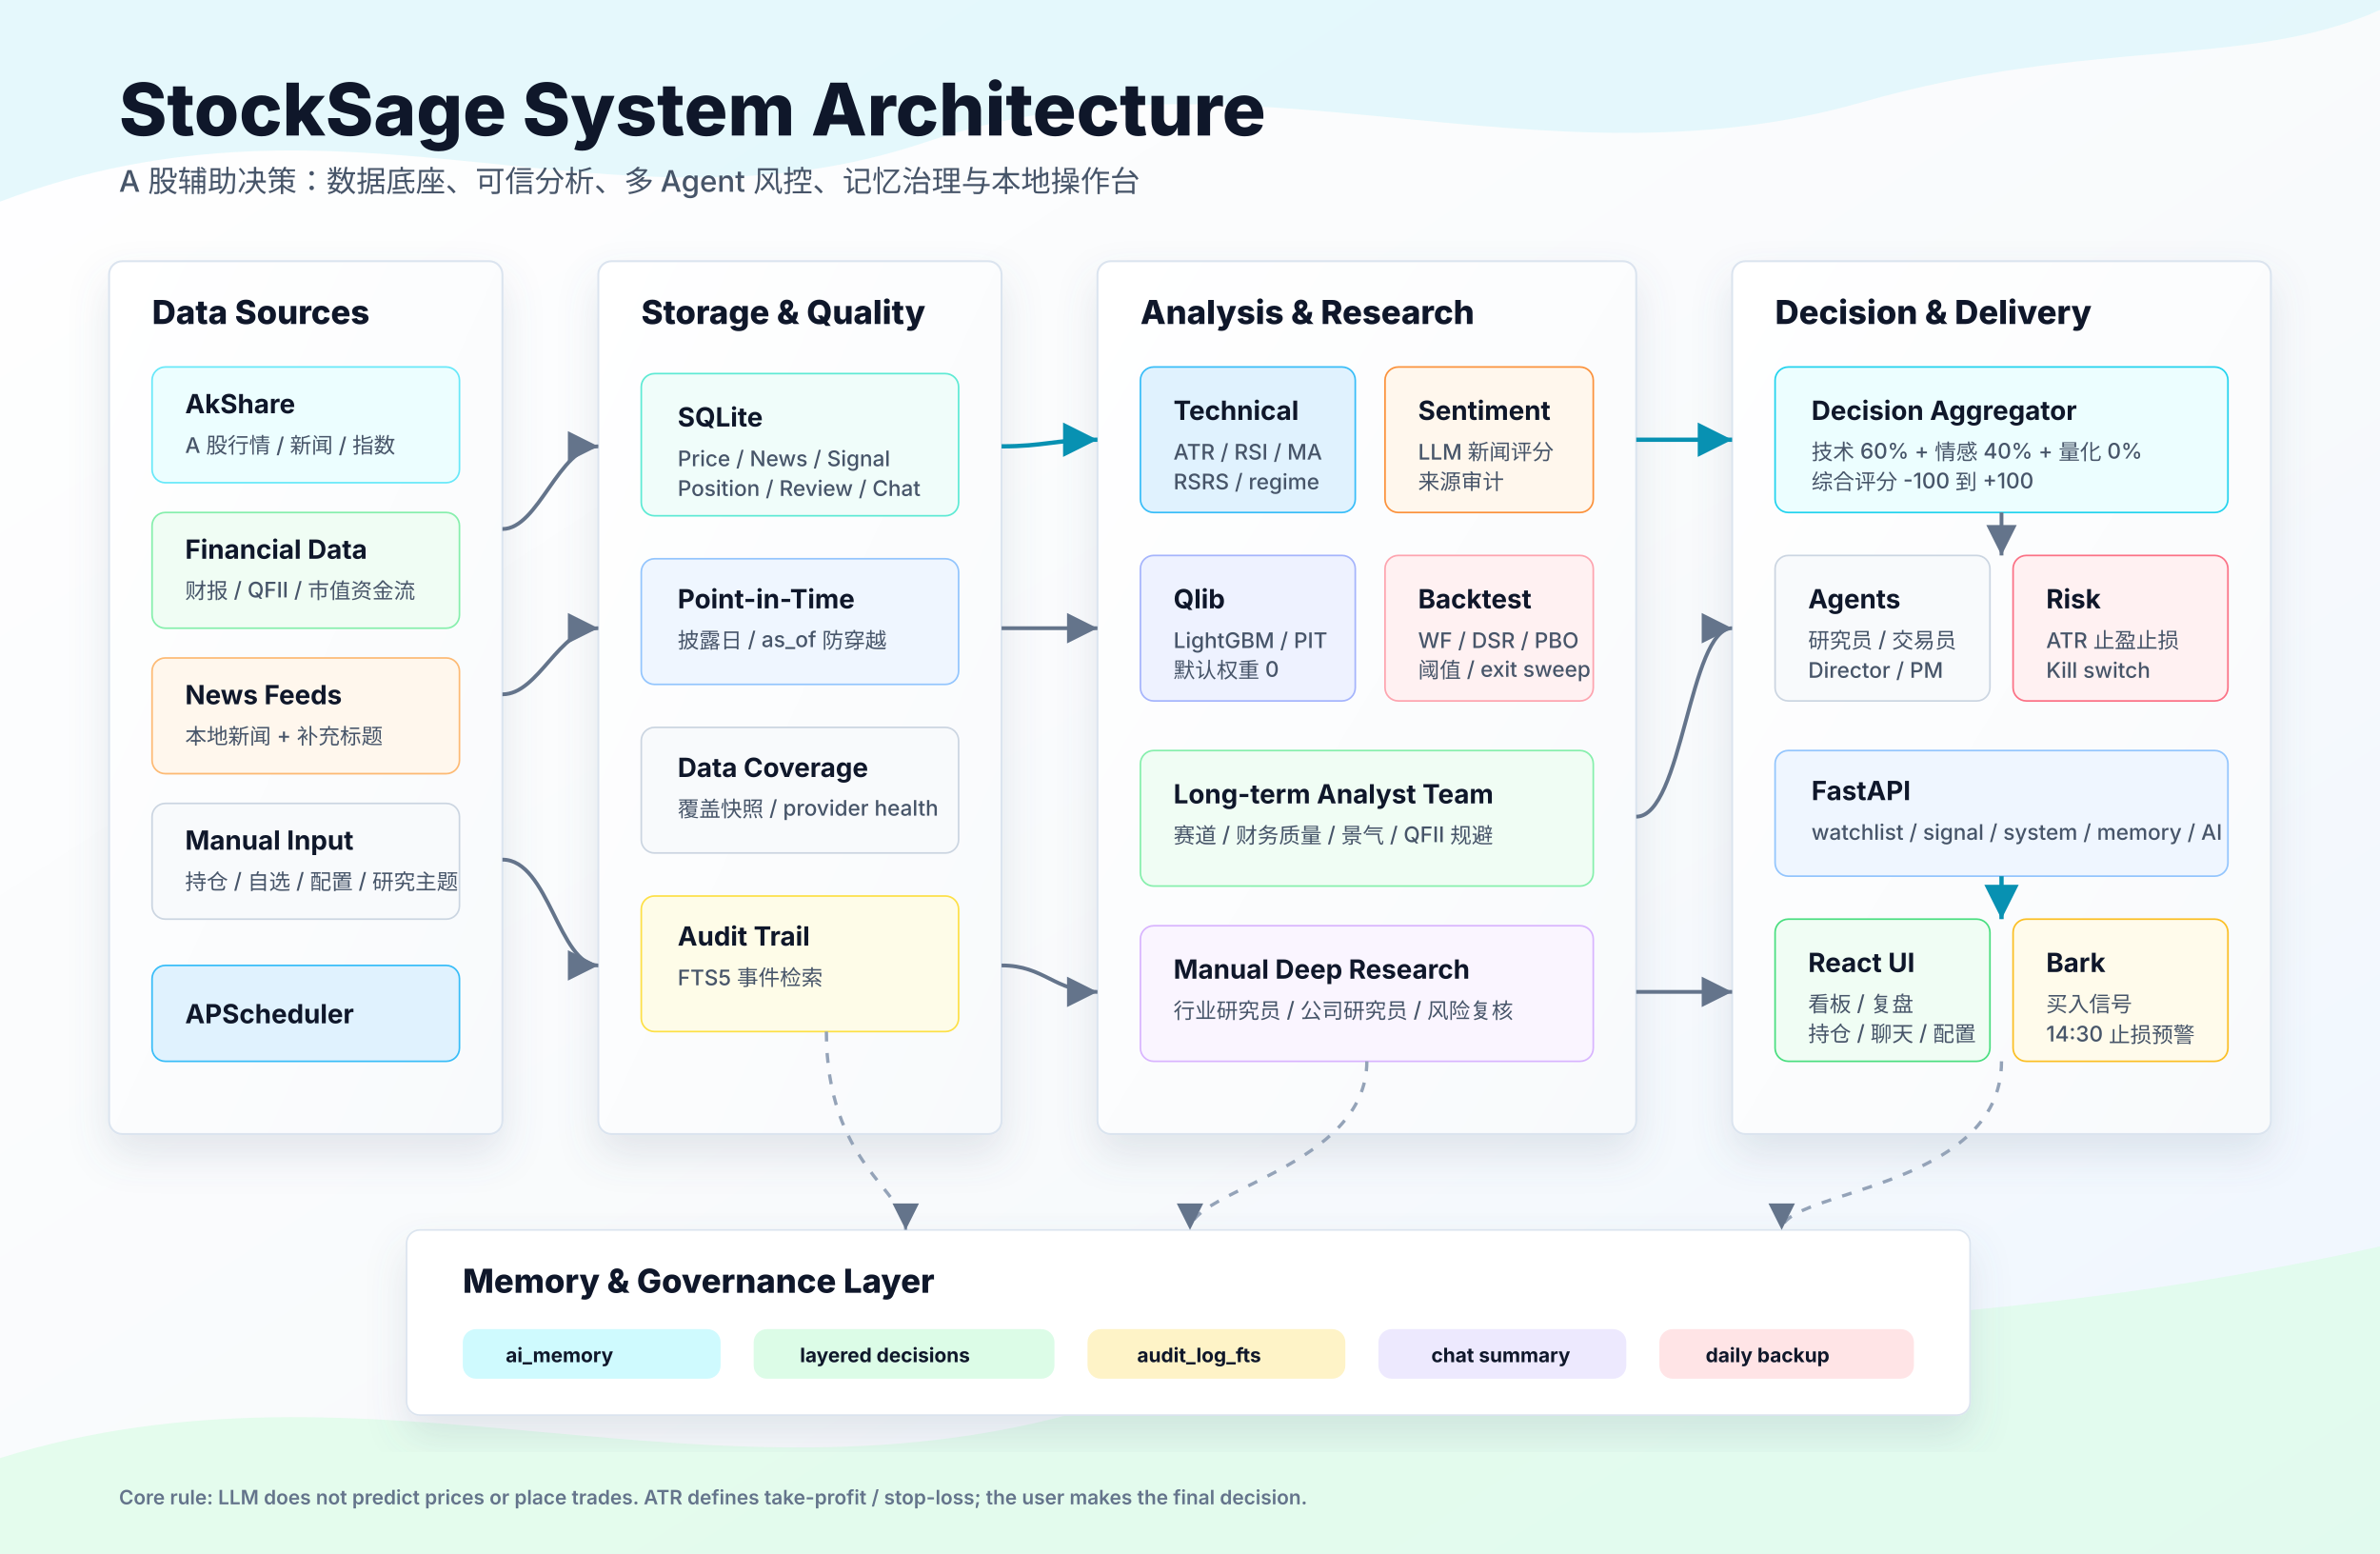
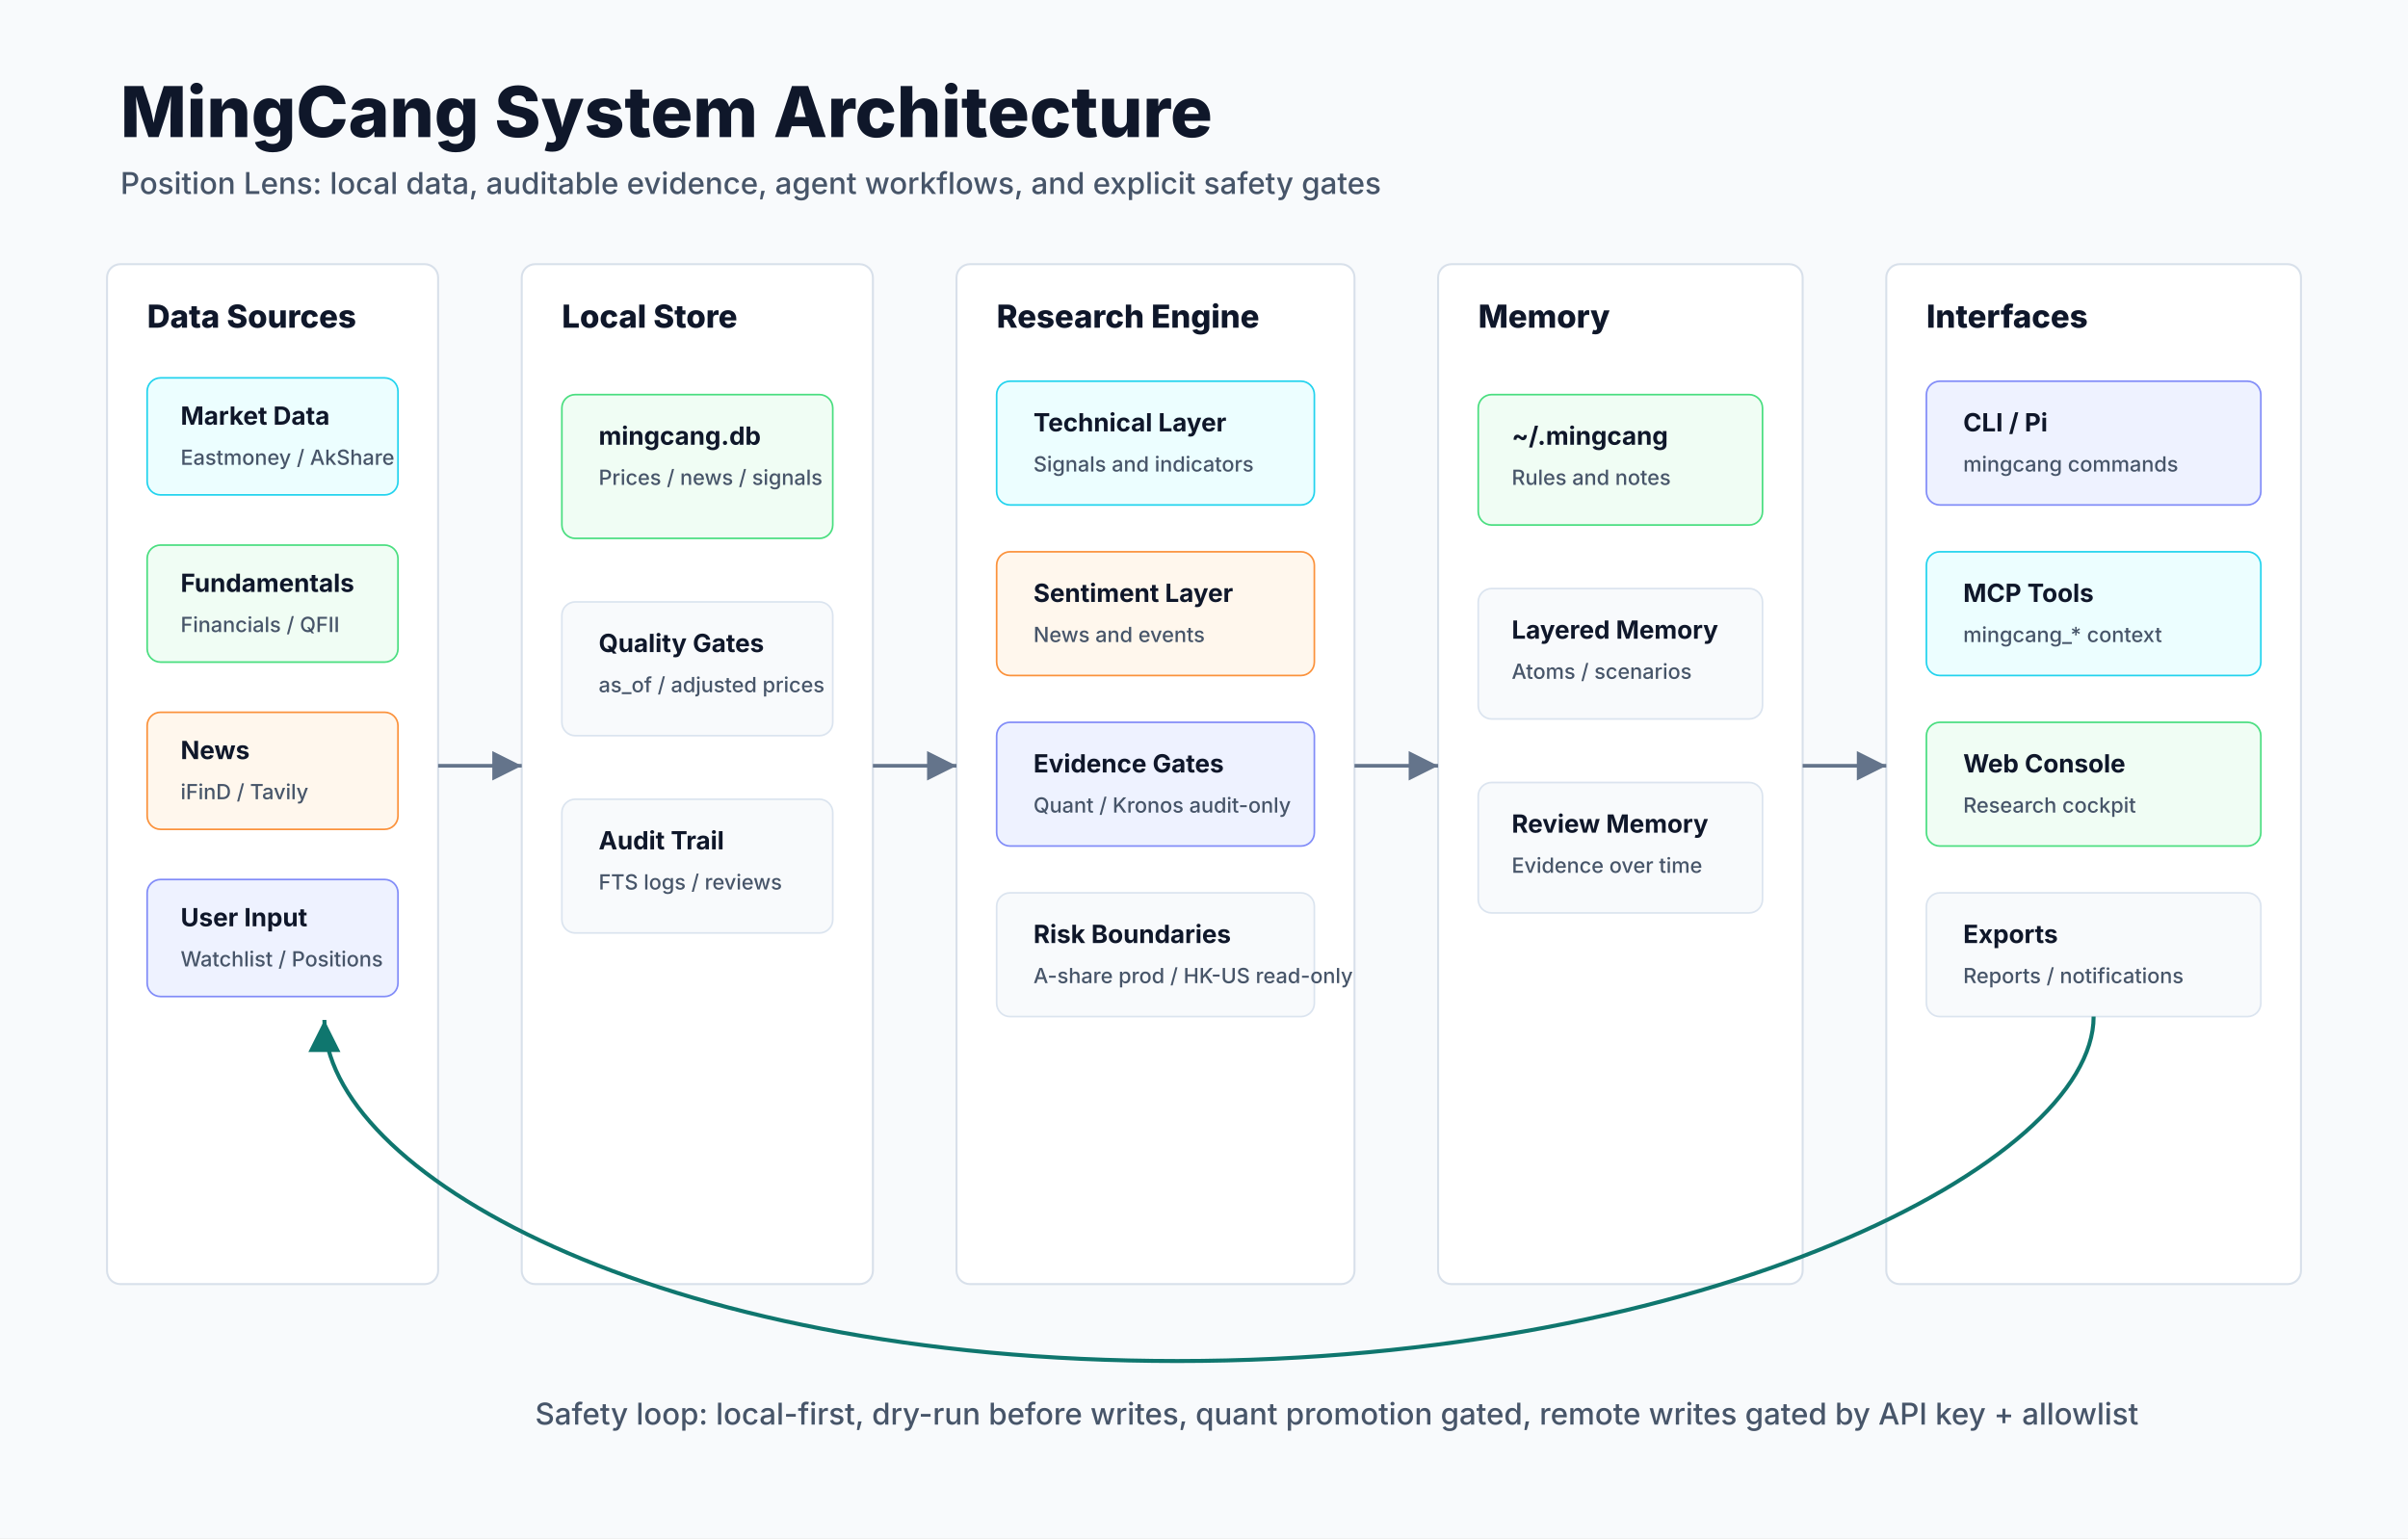
- <svg xmlns="http://www.w3.org/2000/svg" width="1440" height="940" viewBox="0 0 1440 940" role="img" aria-labelledby="title desc">
+ <svg xmlns="http://www.w3.org/2000/svg" width="1440" height="920" viewBox="0 0 1440 920" role="img" aria-labelledby="title desc">
  <defs>
-     <linearGradient id="bg" x1="0" x2="1" y1="0" y2="1">
-       <stop offset="0%" stop-color="#ffffff" />
-       <stop offset="58%" stop-color="#f8fafc" />
-       <stop offset="100%" stop-color="#eef6ff" />
-     </linearGradient>
-     <linearGradient id="panel" x1="0" x2="1" y1="0" y2="1">
-       <stop offset="0%" stop-color="#ffffff" />
-       <stop offset="100%" stop-color="#f8fafc" />
-     </linearGradient>
-     <filter id="shadow" x="-20%" y="-20%" width="140%" height="140%">
-       <feDropShadow dx="0" dy="12" stdDeviation="12" flood-color="#64748b" flood-opacity="0.16" />
-     </filter>
-     <marker id="arrow" markerWidth="12" markerHeight="12" refX="10" refY="6" orient="auto" markerUnits="strokeWidth">
-       <path d="M2,2 L10,6 L2,10 Z" fill="#64748b" />
+     <style>
+       .bg { fill: #f8fafc; }
+       .title { font: 800 42px -apple-system, BlinkMacSystemFont, "Segoe UI", sans-serif; fill: #0f172a; letter-spacing: 0; }
+       .subtitle { font: 500 18px -apple-system, BlinkMacSystemFont, "Segoe UI", sans-serif; fill: #475569; letter-spacing: 0; }
+       .lane { fill: #ffffff; stroke: #d8e0ea; stroke-width: 1.2; }
+       .laneTitle { font: 800 19px -apple-system, BlinkMacSystemFont, "Segoe UI", sans-serif; fill: #0f172a; letter-spacing: 0; }
+       .label { font: 720 15px -apple-system, BlinkMacSystemFont, "Segoe UI", sans-serif; fill: #0f172a; letter-spacing: 0; }
+       .small { font: 500 12.5px -apple-system, BlinkMacSystemFont, "Segoe UI", sans-serif; fill: #475569; letter-spacing: 0; }
+       .card { fill: #f8fafc; stroke: #dbe4ef; stroke-width: 1; }
+       .accent1 { fill: #ecfeff; stroke: #22d3ee; }
+       .accent2 { fill: #f0fdf4; stroke: #4ade80; }
+       .accent3 { fill: #fff7ed; stroke: #fb923c; }
+       .accent4 { fill: #eef2ff; stroke: #818cf8; }
+       .line { stroke: #64748b; stroke-width: 2.2; fill: none; marker-end: url(#arrow); }
+       .safe { stroke: #0f766e; stroke-width: 2.4; fill: none; marker-end: url(#arrowSafe); }
+     </style>
+     <marker id="arrow" markerWidth="12" markerHeight="12" refX="10" refY="6" orient="auto">
+       <path d="M2 2 L10 6 L2 10 Z" fill="#64748b" />
    </marker>
-     <marker id="arrowAccent" markerWidth="12" markerHeight="12" refX="10" refY="6" orient="auto" markerUnits="strokeWidth">
-       <path d="M2,2 L10,6 L2,10 Z" fill="#0891b2" />
+     <marker id="arrowSafe" markerWidth="12" markerHeight="12" refX="10" refY="6" orient="auto">
+       <path d="M2 2 L10 6 L2 10 Z" fill="#0f766e" />
    </marker>
-     <style>
-       .title { font: 800 44px -apple-system, BlinkMacSystemFont, "Segoe UI", sans-serif; fill: #0f172a; letter-spacing: 0; }
-       .subtitle { font: 500 18px -apple-system, BlinkMacSystemFont, "Segoe UI", sans-serif; fill: #475569; letter-spacing: 0; }
-       .section { font: 800 20px -apple-system, BlinkMacSystemFont, "Segoe UI", sans-serif; fill: #0f172a; letter-spacing: 0; }
-       .label { font: 750 16px -apple-system, BlinkMacSystemFont, "Segoe UI", sans-serif; fill: #0f172a; letter-spacing: 0; }
-       .small { font: 500 13px -apple-system, BlinkMacSystemFont, "Segoe UI", sans-serif; fill: #475569; letter-spacing: 0; }
-       .tiny { font: 600 12px -apple-system, BlinkMacSystemFont, "Segoe UI", sans-serif; fill: #64748b; letter-spacing: 0; }
-       .chip { font: 750 12px -apple-system, BlinkMacSystemFont, "Segoe UI", sans-serif; fill: #0f172a; letter-spacing: 0; }
-       .panel { fill: url(#panel); stroke: #dbe4ef; stroke-width: 1.2; filter: url(#shadow); }
-       .card { fill: #ffffff; stroke: #d6e0ea; stroke-width: 1.1; }
-       .line { fill: none; stroke: #64748b; stroke-width: 2.3; marker-end: url(#arrow); }
-       .lineAccent { fill: none; stroke: #0891b2; stroke-width: 2.6; marker-end: url(#arrowAccent); }
-       .dash { fill: none; stroke: #94a3b8; stroke-width: 2; stroke-dasharray: 6 7; marker-end: url(#arrow); }
-     </style>
  </defs>
-   <rect width="1440" height="940" fill="url(#bg)" />
-   <path d="M0 122 C210 42 370 150 560 86 C750 22 930 118 1126 62 C1266 22 1360 42 1440 6 L1440 0 L0 0 Z" fill="#dff7fb" opacity="0.82" />
-   <path d="M0 882 C224 812 430 920 660 852 C884 786 1116 826 1440 754 L1440 940 L0 940 Z" fill="#dcfce7" opacity="0.72" />
-   <text x="72" y="82" class="title">StockSage System Architecture</text>
-   <text x="72" y="116" class="subtitle">A 股辅助决策：数据底座、可信分析、多 Agent 风控、记忆治理与本地操作台</text>
-   <rect x="66" y="158" width="238" height="528" rx="8" class="panel" />
-   <text x="92" y="196" class="section">Data Sources</text>
-   <rect x="92" y="222" width="186" height="70" rx="8" fill="#ecfeff" stroke="#67e8f9" />
-   <text x="112" y="250" class="label">AkShare</text>
-   <text x="112" y="274" class="small">A 股行情 / 新闻 / 指数</text>
-   <rect x="92" y="310" width="186" height="70" rx="8" fill="#f0fdf4" stroke="#86efac" />
-   <text x="112" y="338" class="label">Financial Data</text>
-   <text x="112" y="362" class="small">财报 / QFII / 市值资金流</text>
-   <rect x="92" y="398" width="186" height="70" rx="8" fill="#fff7ed" stroke="#fdba74" />
-   <text x="112" y="426" class="label">News Feeds</text>
-   <text x="112" y="450" class="small">本地新闻 + 补充标题</text>
-   <rect x="92" y="486" width="186" height="70" rx="8" fill="#f8fafc" stroke="#cbd5e1" />
-   <text x="112" y="514" class="label">Manual Input</text>
-   <text x="112" y="538" class="small">持仓 / 自选 / 配置 / 研究主题</text>
-   <rect x="92" y="584" width="186" height="58" rx="8" fill="#e0f2fe" stroke="#38bdf8" />
-   <text x="112" y="619" class="label">APScheduler</text>
-   <rect x="362" y="158" width="244" height="528" rx="8" class="panel" />
-   <text x="388" y="196" class="section">Storage &amp; Quality</text>
-   <rect x="388" y="226" width="192" height="86" rx="8" fill="#f0fdfa" stroke="#5eead4" />
-   <text x="410" y="258" class="label">SQLite</text>
-   <text x="410" y="282" class="small">Price / News / Signal</text>
-   <text x="410" y="300" class="small">Position / Review / Chat</text>
-   <rect x="388" y="338" width="192" height="76" rx="8" fill="#eff6ff" stroke="#93c5fd" />
-   <text x="410" y="368" class="label">Point-in-Time</text>
-   <text x="410" y="392" class="small">披露日 / as_of 防穿越</text>
-   <rect x="388" y="440" width="192" height="76" rx="8" fill="#f8fafc" stroke="#cbd5e1" />
-   <text x="410" y="470" class="label">Data Coverage</text>
-   <text x="410" y="494" class="small">覆盖快照 / provider health</text>
-   <rect x="388" y="542" width="192" height="82" rx="8" fill="#fefce8" stroke="#fde047" />
-   <text x="410" y="572" class="label">Audit Trail</text>
-   <text x="410" y="596" class="small">FTS5 事件检索</text>
-   <rect x="664" y="158" width="326" height="528" rx="8" class="panel" />
-   <text x="690" y="196" class="section">Analysis &amp; Research</text>
-   <rect x="690" y="222" width="130" height="88" rx="8" fill="#e0f2fe" stroke="#38bdf8" />
-   <text x="710" y="254" class="label">Technical</text>
-   <text x="710" y="278" class="small">ATR / RSI / MA</text>
-   <text x="710" y="296" class="small">RSRS / regime</text>
-   <rect x="838" y="222" width="126" height="88" rx="8" fill="#fff7ed" stroke="#fb923c" />
-   <text x="858" y="254" class="label">Sentiment</text>
-   <text x="858" y="278" class="small">LLM 新闻评分</text>
-   <text x="858" y="296" class="small">来源审计</text>
-   <rect x="690" y="336" width="130" height="88" rx="8" fill="#eef2ff" stroke="#a5b4fc" />
-   <text x="710" y="368" class="label">Qlib</text>
-   <text x="710" y="392" class="small">LightGBM / PIT</text>
-   <text x="710" y="410" class="small">默认权重 0</text>
-   <rect x="838" y="336" width="126" height="88" rx="8" fill="#fff1f2" stroke="#fda4af" />
-   <text x="858" y="368" class="label">Backtest</text>
-   <text x="858" y="392" class="small">WF / DSR / PBO</text>
-   <text x="858" y="410" class="small">阈值 / exit sweep</text>
-   <rect x="690" y="454" width="274" height="82" rx="8" fill="#f0fdf4" stroke="#86efac" />
-   <text x="710" y="486" class="label">Long-term Analyst Team</text>
-   <text x="710" y="510" class="small">赛道 / 财务质量 / 景气 / QFII 规避</text>
-   <rect x="690" y="560" width="274" height="82" rx="8" fill="#faf5ff" stroke="#d8b4fe" />
-   <text x="710" y="592" class="label">Manual Deep Research</text>
-   <text x="710" y="616" class="small">行业研究员 / 公司研究员 / 风险复核</text>
-   <rect x="1048" y="158" width="326" height="528" rx="8" class="panel" />
-   <text x="1074" y="196" class="section">Decision &amp; Delivery</text>
-   <rect x="1074" y="222" width="274" height="88" rx="8" fill="#ecfeff" stroke="#22d3ee" />
-   <text x="1096" y="254" class="label">Decision Aggregator</text>
-   <text x="1096" y="278" class="small">技术 60% + 情感 40% + 量化 0%</text>
-   <text x="1096" y="296" class="small">综合评分 -100 到 +100</text>
-   <rect x="1074" y="336" width="130" height="88" rx="8" fill="#f8fafc" stroke="#cbd5e1" />
-   <text x="1094" y="368" class="label">Agents</text>
-   <text x="1094" y="392" class="small">研究员 / 交易员</text>
-   <text x="1094" y="410" class="small">Director / PM</text>
-   <rect x="1218" y="336" width="130" height="88" rx="8" fill="#fff1f2" stroke="#fb7185" />
-   <text x="1238" y="368" class="label">Risk</text>
-   <text x="1238" y="392" class="small">ATR 止盈止损</text>
-   <text x="1238" y="410" class="small">Kill switch</text>
-   <rect x="1074" y="454" width="274" height="76" rx="8" fill="#eff6ff" stroke="#93c5fd" />
-   <text x="1096" y="484" class="label">FastAPI</text>
-   <text x="1096" y="508" class="small">watchlist / signal / system / memory / AI</text>
-   <rect x="1074" y="556" width="130" height="86" rx="8" fill="#f0fdf4" stroke="#4ade80" />
-   <text x="1094" y="588" class="label">React UI</text>
-   <text x="1094" y="612" class="small">看板 / 复盘</text>
-   <text x="1094" y="630" class="small">持仓 / 聊天 / 配置</text>
-   <rect x="1218" y="556" width="130" height="86" rx="8" fill="#fffbeb" stroke="#fbbf24" />
-   <text x="1238" y="588" class="label">Bark</text>
-   <text x="1238" y="612" class="small">买入信号</text>
-   <text x="1238" y="630" class="small">14:30 止损预警</text>
-   <rect x="246" y="744" width="946" height="112" rx="8" fill="#ffffff" stroke="#dbe4ef" filter="url(#shadow)" />
-   <text x="280" y="782" class="section">Memory &amp; Governance Layer</text>
-   <rect x="280" y="804" width="156" height="30" rx="8" fill="#cffafe" />
-   <text x="306" y="824" class="chip">ai_memory</text>
-   <rect x="456" y="804" width="182" height="30" rx="8" fill="#dcfce7" />
-   <text x="484" y="824" class="chip">layered decisions</text>
-   <rect x="658" y="804" width="156" height="30" rx="8" fill="#fef3c7" />
-   <text x="688" y="824" class="chip">audit_log_fts</text>
-   <rect x="834" y="804" width="150" height="30" rx="8" fill="#ede9fe" />
-   <text x="866" y="824" class="chip">chat summary</text>
-   <rect x="1004" y="804" width="154" height="30" rx="8" fill="#ffe4e6" />
-   <text x="1032" y="824" class="chip">daily backup</text>
-   <path d="M304 320 C326 320 338 270 362 270" class="line" />
-   <path d="M304 420 C326 420 338 380 362 380" class="line" />
-   <path d="M304 520 C332 520 338 584 362 584" class="line" />
-   <path d="M606 270 C632 270 638 266 664 266" class="lineAccent" />
-   <path d="M606 380 C632 380 638 380 664 380" class="line" />
-   <path d="M606 584 C632 584 638 600 664 600" class="line" />
-   <path d="M990 266 C1018 266 1022 266 1048 266" class="lineAccent" />
-   <path d="M990 494 C1018 494 1022 380 1048 380" class="line" />
-   <path d="M1211 530 L1211 556" class="lineAccent" />
-   <path d="M1211 310 L1211 336" class="line" />
-   <path d="M827 642 C827 706 720 720 720 744" class="dash" />
-   <path d="M1211 642 C1211 720 1078 720 1078 744" class="dash" />
-   <path d="M500 624 C500 704 548 720 548 744" class="dash" />
-   <path d="M990 600 C1016 600 1024 600 1048 600" class="line" />
-   <text x="72" y="910" class="tiny">Core rule: LLM does not predict prices or place trades. ATR defines take-profit / stop-loss; the user makes the final decision.</text>
+   <rect class="bg" width="1440" height="920" />
+   <text class="title" x="72" y="82">MingCang System Architecture</text>
+   <text class="subtitle" x="72" y="116">Position Lens: local data, auditable evidence, agent workflows, and explicit safety gates</text>
+   <rect class="lane" x="64" y="158" width="198" height="610" rx="8" />
+   <text class="laneTitle" x="88" y="196">Data Sources</text>
+   <rect class="card accent1" x="88" y="226" width="150" height="70" rx="8" />
+   <text class="label" x="108" y="254">Market Data</text>
+   <text class="small" x="108" y="278">Eastmoney / AkShare</text>
+   <rect class="card accent2" x="88" y="326" width="150" height="70" rx="8" />
+   <text class="label" x="108" y="354">Fundamentals</text>
+   <text class="small" x="108" y="378">Financials / QFII</text>
+   <rect class="card accent3" x="88" y="426" width="150" height="70" rx="8" />
+   <text class="label" x="108" y="454">News</text>
+   <text class="small" x="108" y="478">iFinD / Tavily</text>
+   <rect class="card accent4" x="88" y="526" width="150" height="70" rx="8" />
+   <text class="label" x="108" y="554">User Input</text>
+   <text class="small" x="108" y="578">Watchlist / Positions</text>
+   <rect class="lane" x="312" y="158" width="210" height="610" rx="8" />
+   <text class="laneTitle" x="336" y="196">Local Store</text>
+   <rect class="card accent2" x="336" y="236" width="162" height="86" rx="8" />
+   <text class="label" x="358" y="266">mingcang.db</text>
+   <text class="small" x="358" y="290">Prices / news / signals</text>
+   <rect class="card" x="336" y="360" width="162" height="80" rx="8" />
+   <text class="label" x="358" y="390">Quality Gates</text>
+   <text class="small" x="358" y="414">as_of / adjusted prices</text>
+   <rect class="card" x="336" y="478" width="162" height="80" rx="8" />
+   <text class="label" x="358" y="508">Audit Trail</text>
+   <text class="small" x="358" y="532">FTS logs / reviews</text>
+   <rect class="lane" x="572" y="158" width="238" height="610" rx="8" />
+   <text class="laneTitle" x="596" y="196">Research Engine</text>
+   <rect class="card accent1" x="596" y="228" width="190" height="74" rx="8" />
+   <text class="label" x="618" y="258">Technical Layer</text>
+   <text class="small" x="618" y="282">Signals and indicators</text>
+   <rect class="card accent3" x="596" y="330" width="190" height="74" rx="8" />
+   <text class="label" x="618" y="360">Sentiment Layer</text>
+   <text class="small" x="618" y="384">News and events</text>
+   <rect class="card accent4" x="596" y="432" width="190" height="74" rx="8" />
+   <text class="label" x="618" y="462">Evidence Gates</text>
+   <text class="small" x="618" y="486">Quant / Kronos audit-only</text>
+   <rect class="card" x="596" y="534" width="190" height="74" rx="8" />
+   <text class="label" x="618" y="564">Risk Boundaries</text>
+   <text class="small" x="618" y="588">A-share prod / HK-US read-only</text>
+   <rect class="lane" x="860" y="158" width="218" height="610" rx="8" />
+   <text class="laneTitle" x="884" y="196">Memory</text>
+   <rect class="card accent2" x="884" y="236" width="170" height="78" rx="8" />
+   <text class="label" x="904" y="266">~/.mingcang</text>
+   <text class="small" x="904" y="290">Rules and notes</text>
+   <rect class="card" x="884" y="352" width="170" height="78" rx="8" />
+   <text class="label" x="904" y="382">Layered Memory</text>
+   <text class="small" x="904" y="406">Atoms / scenarios</text>
+   <rect class="card" x="884" y="468" width="170" height="78" rx="8" />
+   <text class="label" x="904" y="498">Review Memory</text>
+   <text class="small" x="904" y="522">Evidence over time</text>
+   <rect class="lane" x="1128" y="158" width="248" height="610" rx="8" />
+   <text class="laneTitle" x="1152" y="196">Interfaces</text>
+   <rect class="card accent4" x="1152" y="228" width="200" height="74" rx="8" />
+   <text class="label" x="1174" y="258">CLI / Pi</text>
+   <text class="small" x="1174" y="282">mingcang commands</text>
+   <rect class="card accent1" x="1152" y="330" width="200" height="74" rx="8" />
+   <text class="label" x="1174" y="360">MCP Tools</text>
+   <text class="small" x="1174" y="384">mingcang_* context</text>
+   <rect class="card accent2" x="1152" y="432" width="200" height="74" rx="8" />
+   <text class="label" x="1174" y="462">Web Console</text>
+   <text class="small" x="1174" y="486">Research cockpit</text>
+   <rect class="card" x="1152" y="534" width="200" height="74" rx="8" />
+   <text class="label" x="1174" y="564">Exports</text>
+   <text class="small" x="1174" y="588">Reports / notifications</text>
+   <path class="line" d="M262 458 H312" />
+   <path class="line" d="M522 458 H572" />
+   <path class="line" d="M810 458 H860" />
+   <path class="line" d="M1078 458 H1128" />
+   <path class="safe" d="M1252 608 C1252 696 1020 814 704 814 C390 814 194 700 194 610" />
+   <text class="subtitle" x="320" y="852">Safety loop: local-first, dry-run before writes, quant promotion gated, remote writes gated by API key + allowlist</text>
</svg>
